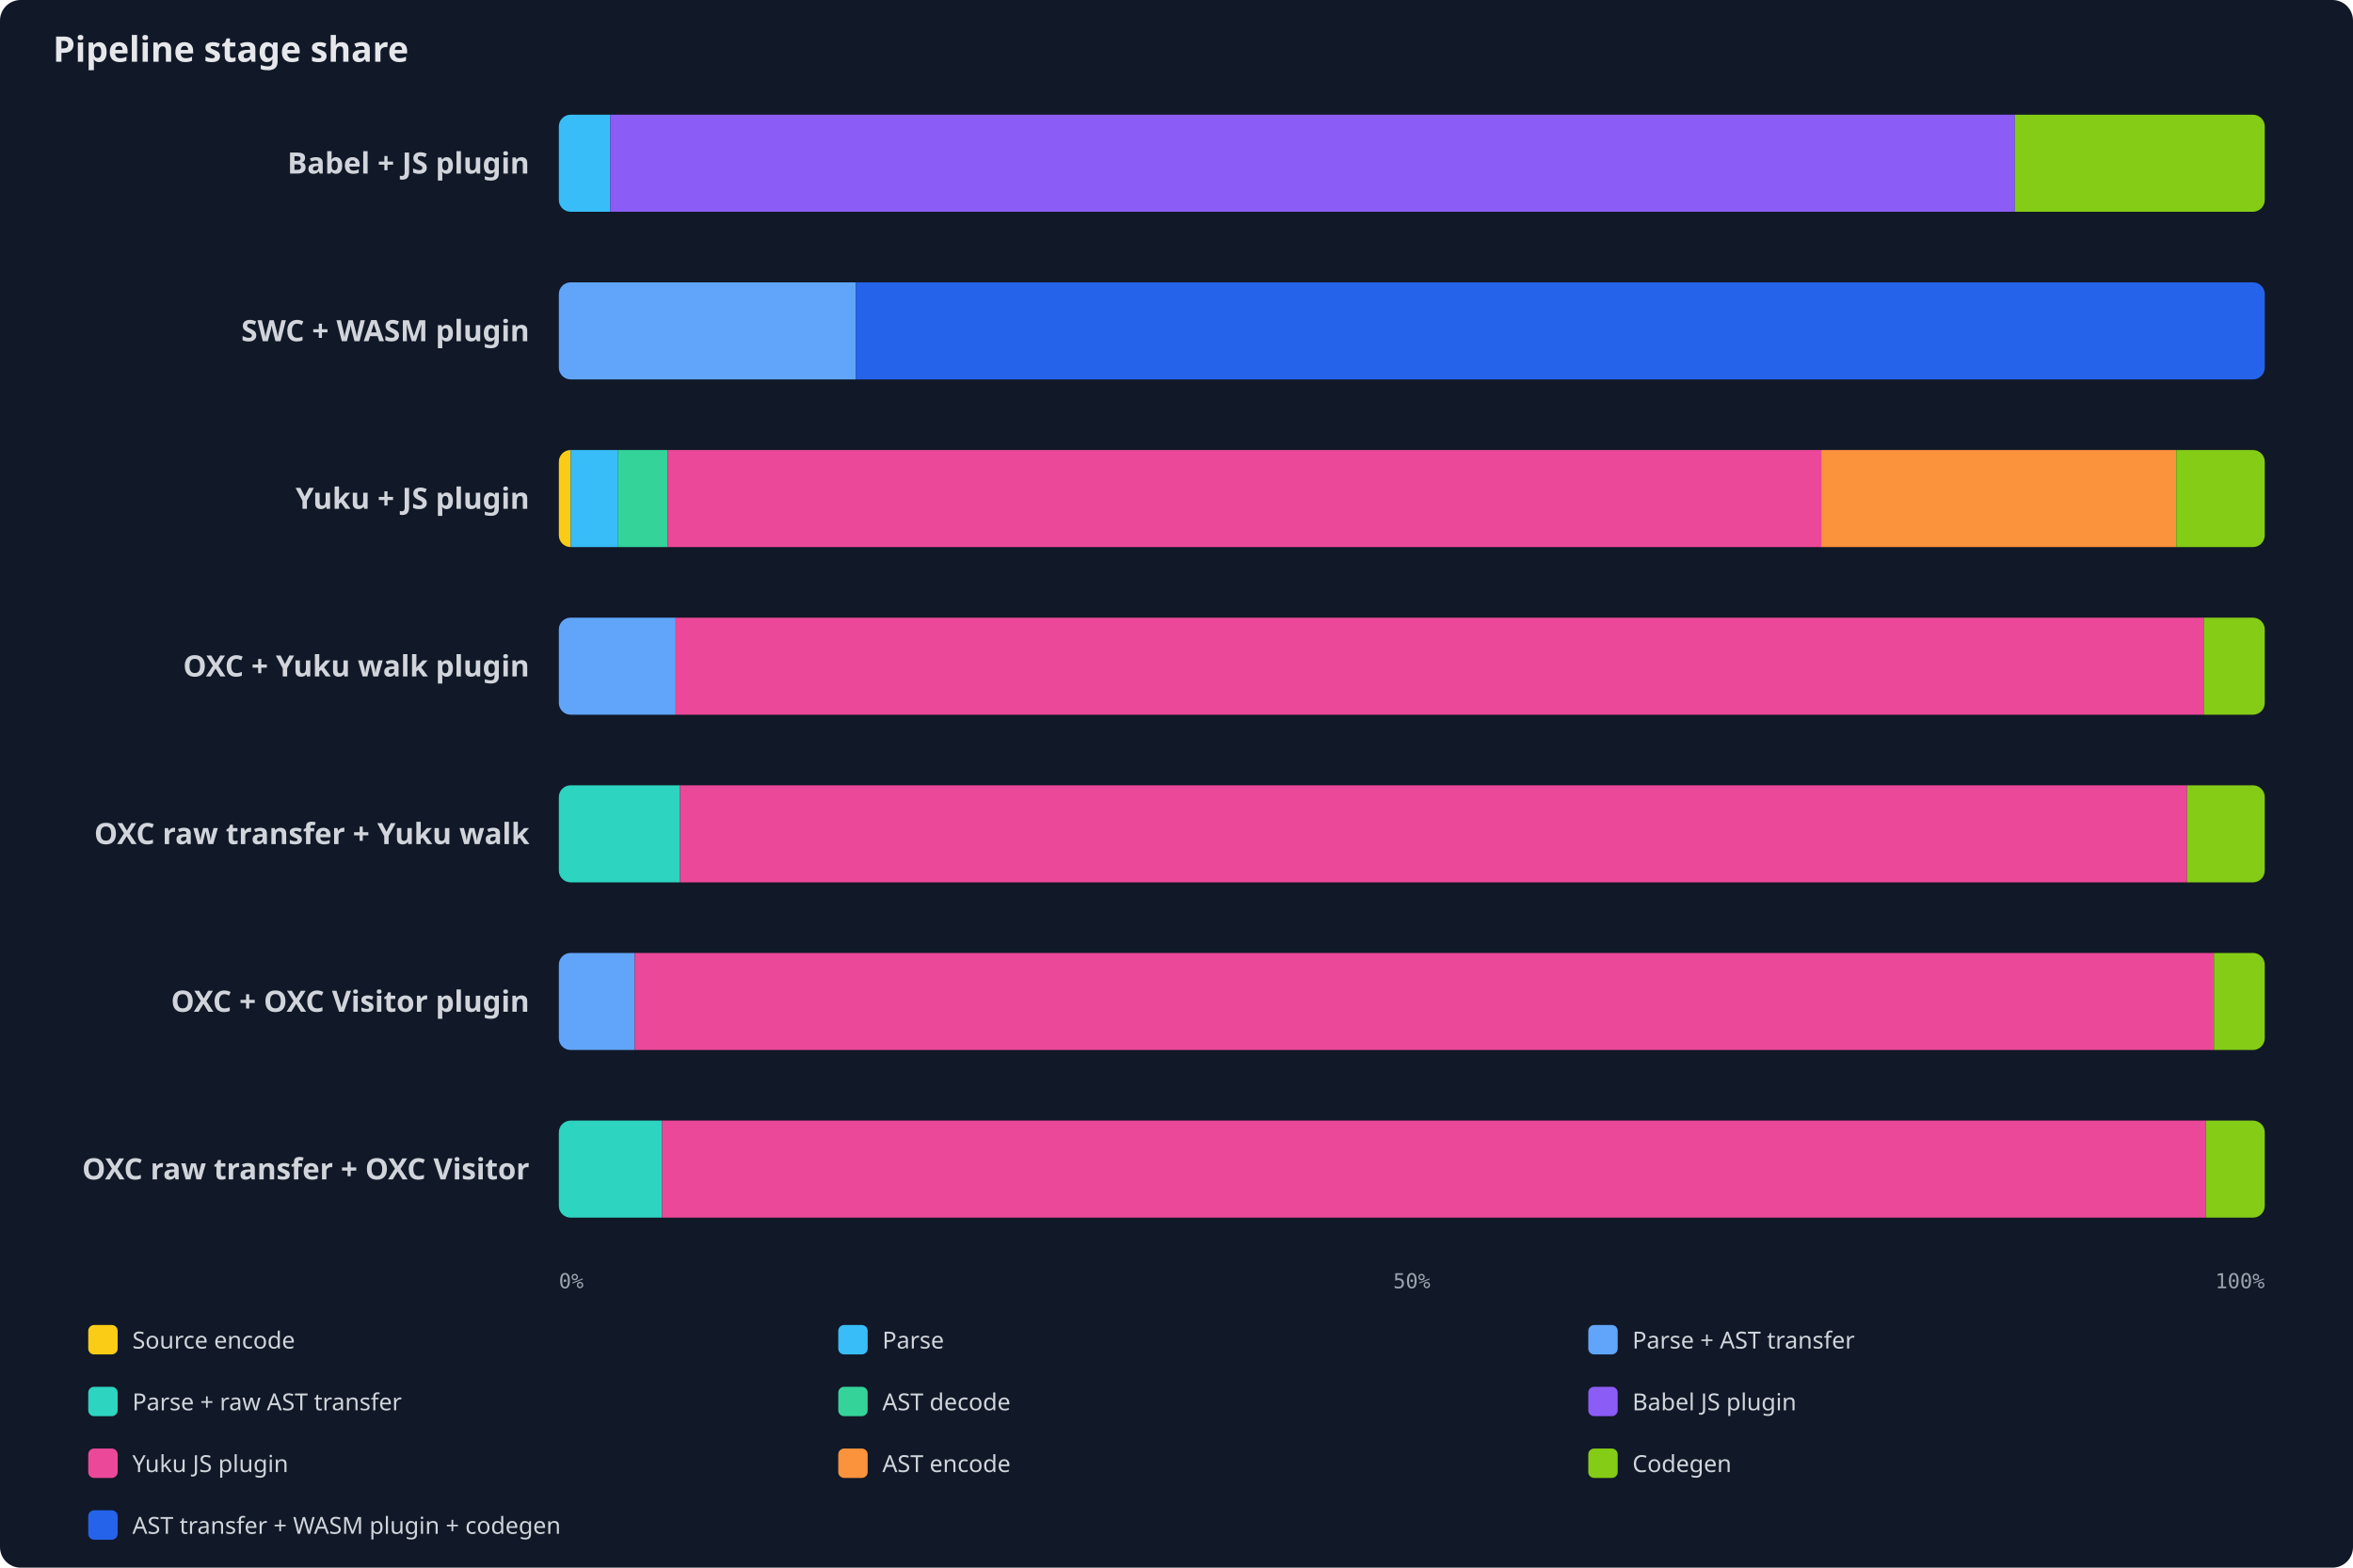
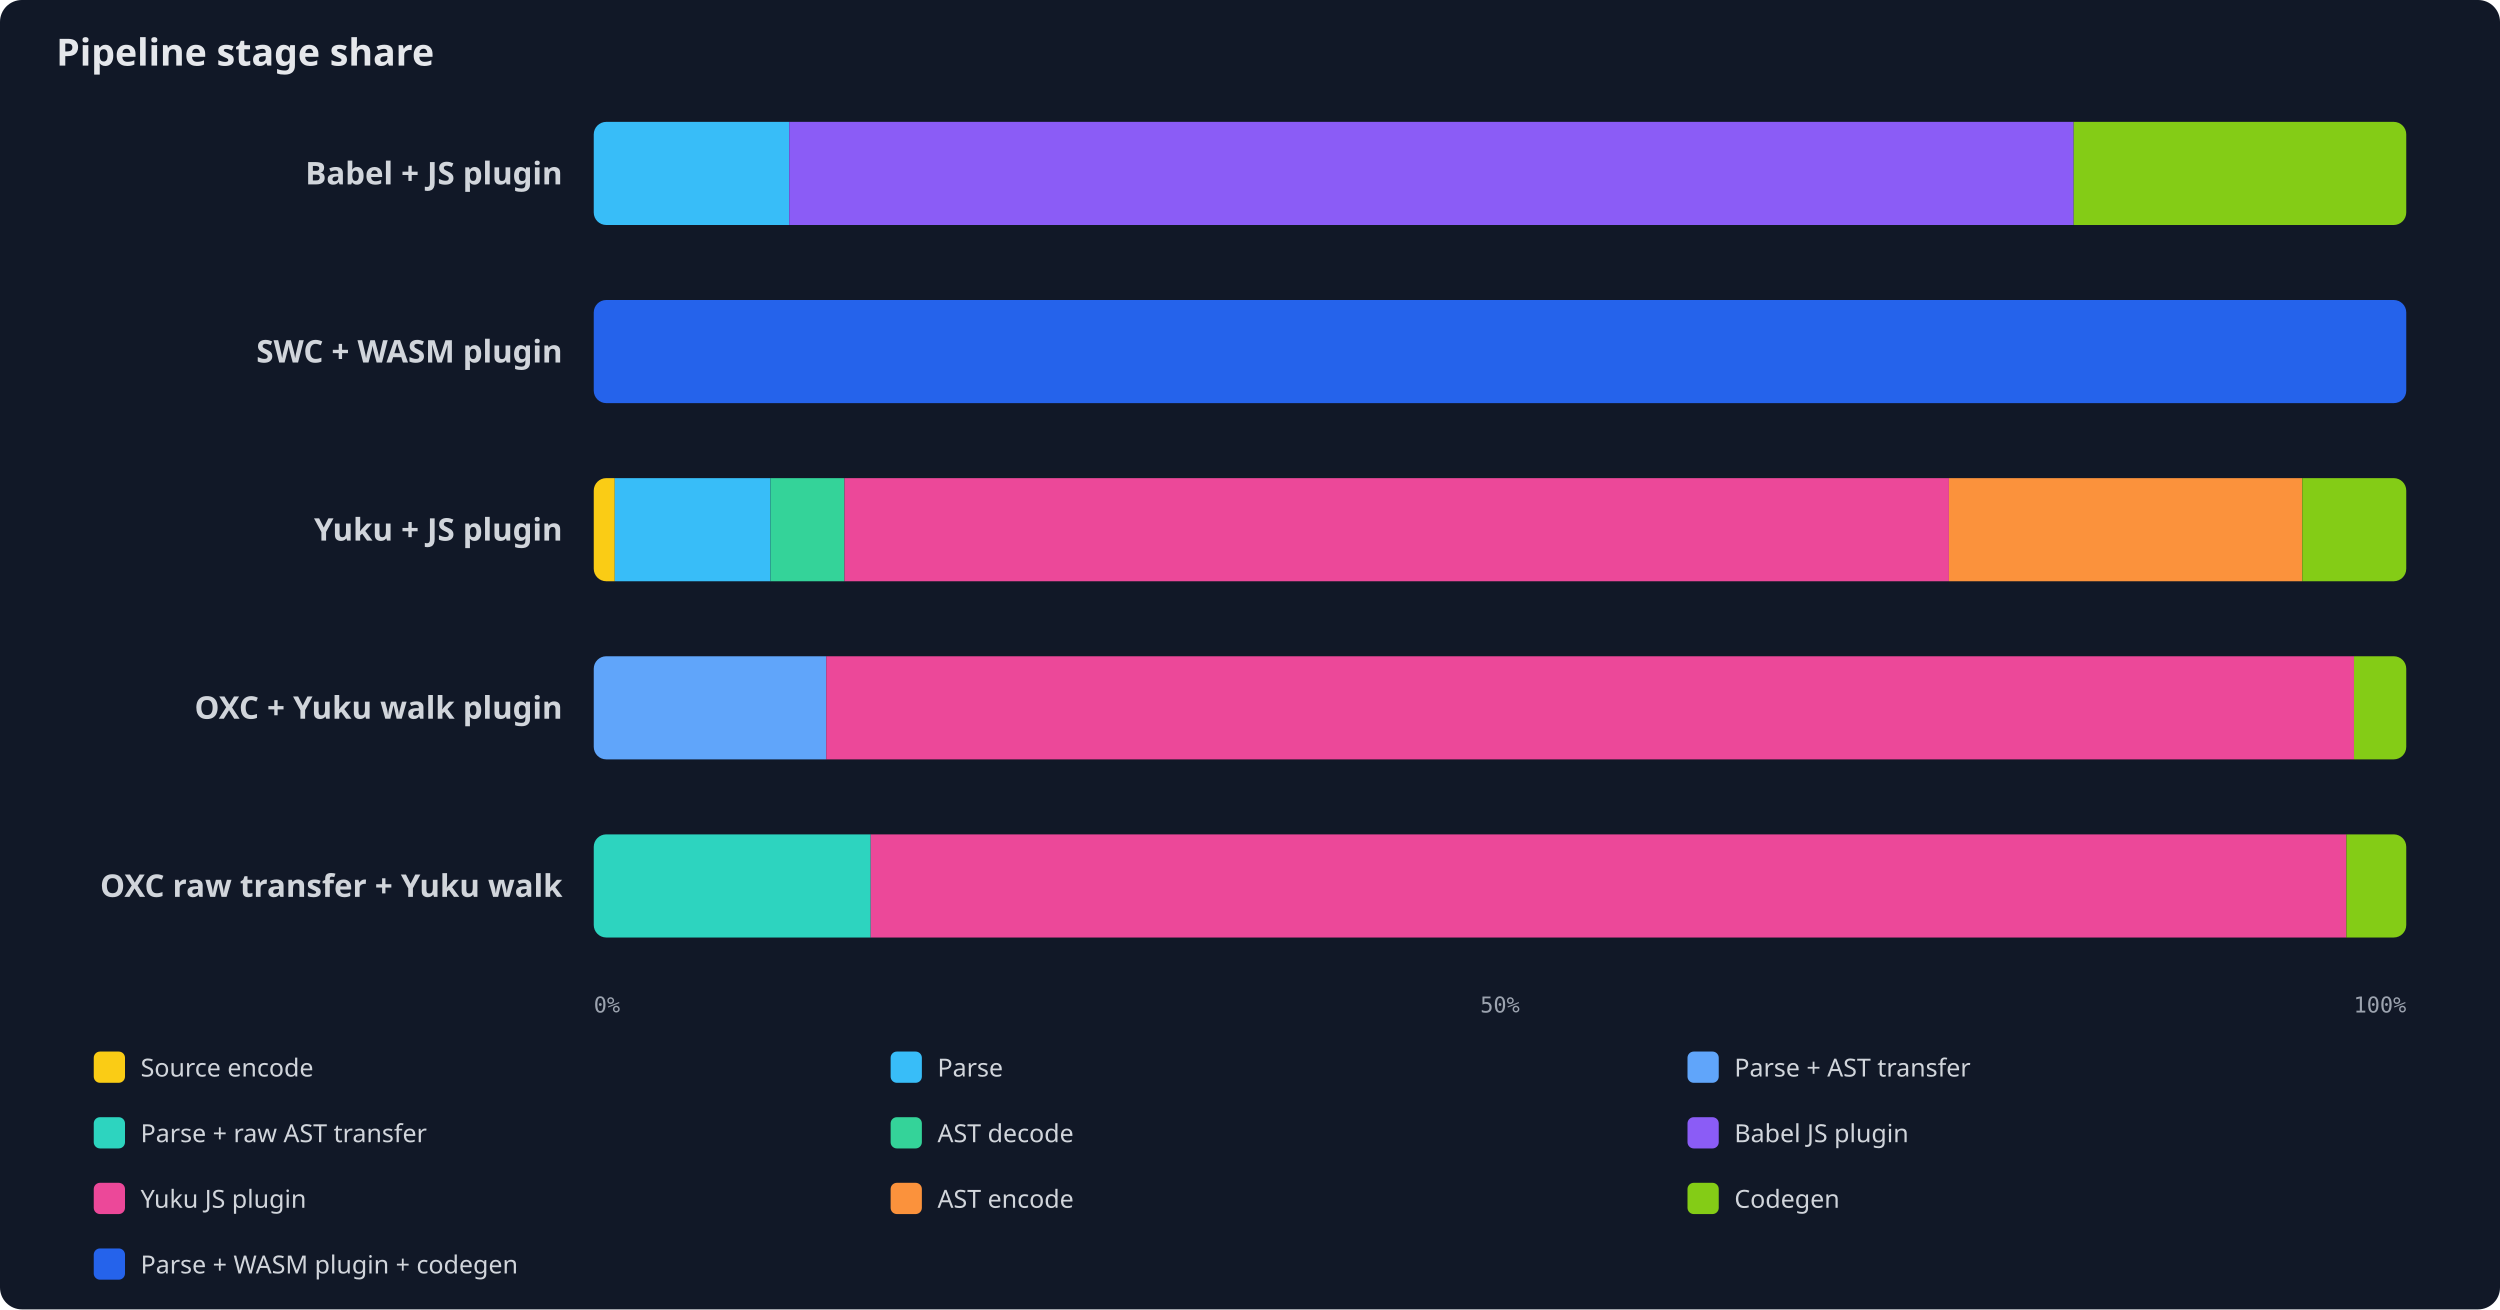
- <svg xmlns="http://www.w3.org/2000/svg" width="1600" height="1066" viewBox="0 0 1600 1066" role="img" aria-label="Styled-components transform stage shares">
+ <svg xmlns="http://www.w3.org/2000/svg" width="1600" height="838" viewBox="0 0 1600 838" role="img" aria-label="Styled-components transform stage shares">
  <style>
      .title { fill: #e5e7eb; font: 700 24px system-ui, sans-serif; }
      .label { fill: #d1d5db; font: 600 20px system-ui, sans-serif; }
      .legend { fill: #d1d5db; font: 16px system-ui, sans-serif; }
      .axis { fill: #9ca3af; font: 14px ui-monospace, monospace; }
    </style>
  <rect width="100%" height="100%" rx="14" fill="#111827" />
  <text x="36" y="42" class="title">Pipeline stage share</text>
  <text x="360" y="118" text-anchor="end" class="label">
        Babel + JS plugin
      </text>
  <g clip-path="url(#row-0)">
-     <rect x="380.00" y="78" width="34.99" height="66" fill="#38bdf8" />
-     <rect x="414.99" y="78" width="955.12" height="66" fill="#8b5cf6" />
-     <rect x="1370.10" y="78" width="169.90" height="66" fill="#84cc16" />
+     <rect x="380.00" y="78" width="125.09" height="66" fill="#38bdf8" />
+     <rect x="505.09" y="78" width="822.07" height="66" fill="#8b5cf6" />
+     <rect x="1327.16" y="78" width="212.84" height="66" fill="#84cc16" />
  </g>
  <clipPath id="row-0">
    <rect x="380" y="78" width="1160" height="66" rx="8" />
  </clipPath>
  <text x="360" y="232" text-anchor="end" class="label">
        SWC + WASM plugin
      </text>
  <g clip-path="url(#row-1)">
-     <rect x="380.00" y="192" width="202.00" height="66" fill="#60a5fa" />
-     <rect x="582.00" y="192" width="958.00" height="66" fill="#2563eb" />
+     <rect x="380.00" y="192" width="1160.00" height="66" fill="#2563eb" />
  </g>
  <clipPath id="row-1">
    <rect x="380" y="192" width="1160" height="66" rx="8" />
  </clipPath>
  <text x="360" y="346" text-anchor="end" class="label">
        Yuku + JS plugin
      </text>
  <g clip-path="url(#row-2)">
-     <rect x="380.00" y="306" width="8.12" height="66" fill="#facc15" />
-     <rect x="388.12" y="306" width="32.22" height="66" fill="#38bdf8" />
-     <rect x="420.34" y="306" width="33.68" height="66" fill="#34d399" />
-     <rect x="454.02" y="306" width="784.44" height="66" fill="#ec4899" />
-     <rect x="1238.45" y="306" width="241.37" height="66" fill="#fb923c" />
-     <rect x="1479.83" y="306" width="60.17" height="66" fill="#84cc16" />
+     <rect x="380.00" y="306" width="13.46" height="66" fill="#facc15" />
+     <rect x="393.46" y="306" width="99.62" height="66" fill="#38bdf8" />
+     <rect x="493.08" y="306" width="47.38" height="66" fill="#34d399" />
+     <rect x="540.46" y="306" width="706.86" height="66" fill="#ec4899" />
+     <rect x="1247.32" y="306" width="226.14" height="66" fill="#fb923c" />
+     <rect x="1473.47" y="306" width="66.53" height="66" fill="#84cc16" />
  </g>
  <clipPath id="row-2">
    <rect x="380" y="306" width="1160" height="66" rx="8" />
  </clipPath>
  <text x="360" y="460" text-anchor="end" class="label">
        OXC + Yuku walk plugin
      </text>
  <g clip-path="url(#row-3)">
-     <rect x="380.00" y="420" width="79.44" height="66" fill="#60a5fa" />
-     <rect x="459.44" y="420" width="1039.04" height="66" fill="#ec4899" />
-     <rect x="1498.48" y="420" width="41.52" height="66" fill="#84cc16" />
+     <rect x="380.00" y="420" width="148.81" height="66" fill="#60a5fa" />
+     <rect x="528.81" y="420" width="977.73" height="66" fill="#ec4899" />
+     <rect x="1506.54" y="420" width="33.46" height="66" fill="#84cc16" />
  </g>
  <clipPath id="row-3">
    <rect x="380" y="420" width="1160" height="66" rx="8" />
  </clipPath>
  <text x="360" y="574" text-anchor="end" class="label">
        OXC raw transfer + Yuku walk
      </text>
  <g clip-path="url(#row-4)">
-     <rect x="380.00" y="534" width="82.35" height="66" fill="#2dd4bf" />
-     <rect x="462.35" y="534" width="1024.84" height="66" fill="#ec4899" />
-     <rect x="1487.19" y="534" width="52.81" height="66" fill="#84cc16" />
+     <rect x="380.00" y="534" width="177.26" height="66" fill="#2dd4bf" />
+     <rect x="557.26" y="534" width="944.45" height="66" fill="#ec4899" />
+     <rect x="1501.71" y="534" width="38.29" height="66" fill="#84cc16" />
  </g>
  <clipPath id="row-4">
    <rect x="380" y="534" width="1160" height="66" rx="8" />
  </clipPath>
-   <text x="360" y="688" text-anchor="end" class="label">
-         OXC + OXC Visitor plugin
-       </text>
-   <g clip-path="url(#row-5)">
-     <rect x="380.00" y="648" width="51.64" height="66" fill="#60a5fa" />
-     <rect x="431.64" y="648" width="1073.79" height="66" fill="#ec4899" />
-     <rect x="1505.43" y="648" width="34.57" height="66" fill="#84cc16" />
-   </g>
-   <clipPath id="row-5">
-     <rect x="380" y="648" width="1160" height="66" rx="8" />
-   </clipPath>
-   <text x="360" y="802" text-anchor="end" class="label">
-         OXC raw transfer + OXC Visitor
-       </text>
-   <g clip-path="url(#row-6)">
-     <rect x="380.00" y="762" width="70.21" height="66" fill="#2dd4bf" />
-     <rect x="450.21" y="762" width="1049.68" height="66" fill="#ec4899" />
-     <rect x="1499.89" y="762" width="40.11" height="66" fill="#84cc16" />
-   </g>
-   <clipPath id="row-6">
-     <rect x="380" y="762" width="1160" height="66" rx="8" />
-   </clipPath>
-   <text x="380" y="876" class="axis">0%</text>
-   <text x="960" y="876" text-anchor="middle" class="axis">50%</text>
-   <text x="1540" y="876" text-anchor="end" class="axis">100%</text>
-   <rect x="60" y="901" width="20" height="20" rx="4" fill="#facc15" />
-   <text x="90" y="917" class="legend">Source encode</text>
-   <rect x="570" y="901" width="20" height="20" rx="4" fill="#38bdf8" />
-   <text x="600" y="917" class="legend">Parse</text>
-   <rect x="1080" y="901" width="20" height="20" rx="4" fill="#60a5fa" />
-   <text x="1110" y="917" class="legend">Parse + AST transfer</text>
-   <rect x="60" y="943" width="20" height="20" rx="4" fill="#2dd4bf" />
-   <text x="90" y="959" class="legend">Parse + raw AST transfer</text>
-   <rect x="570" y="943" width="20" height="20" rx="4" fill="#34d399" />
-   <text x="600" y="959" class="legend">AST decode</text>
-   <rect x="1080" y="943" width="20" height="20" rx="4" fill="#8b5cf6" />
-   <text x="1110" y="959" class="legend">Babel JS plugin</text>
-   <rect x="60" y="985" width="20" height="20" rx="4" fill="#ec4899" />
-   <text x="90" y="1001" class="legend">Yuku JS plugin</text>
-   <rect x="570" y="985" width="20" height="20" rx="4" fill="#fb923c" />
-   <text x="600" y="1001" class="legend">AST encode</text>
-   <rect x="1080" y="985" width="20" height="20" rx="4" fill="#84cc16" />
-   <text x="1110" y="1001" class="legend">Codegen</text>
-   <rect x="60" y="1027" width="20" height="20" rx="4" fill="#2563eb" />
-   <text x="90" y="1043" class="legend">AST transfer + WASM plugin + codegen</text>
+   <text x="380" y="648" class="axis">0%</text>
+   <text x="960" y="648" text-anchor="middle" class="axis">50%</text>
+   <text x="1540" y="648" text-anchor="end" class="axis">100%</text>
+   <rect x="60" y="673" width="20" height="20" rx="4" fill="#facc15" />
+   <text x="90" y="689" class="legend">Source encode</text>
+   <rect x="570" y="673" width="20" height="20" rx="4" fill="#38bdf8" />
+   <text x="600" y="689" class="legend">Parse</text>
+   <rect x="1080" y="673" width="20" height="20" rx="4" fill="#60a5fa" />
+   <text x="1110" y="689" class="legend">Parse + AST transfer</text>
+   <rect x="60" y="715" width="20" height="20" rx="4" fill="#2dd4bf" />
+   <text x="90" y="731" class="legend">Parse + raw AST transfer</text>
+   <rect x="570" y="715" width="20" height="20" rx="4" fill="#34d399" />
+   <text x="600" y="731" class="legend">AST decode</text>
+   <rect x="1080" y="715" width="20" height="20" rx="4" fill="#8b5cf6" />
+   <text x="1110" y="731" class="legend">Babel JS plugin</text>
+   <rect x="60" y="757" width="20" height="20" rx="4" fill="#ec4899" />
+   <text x="90" y="773" class="legend">Yuku JS plugin</text>
+   <rect x="570" y="757" width="20" height="20" rx="4" fill="#fb923c" />
+   <text x="600" y="773" class="legend">AST encode</text>
+   <rect x="1080" y="757" width="20" height="20" rx="4" fill="#84cc16" />
+   <text x="1110" y="773" class="legend">Codegen</text>
+   <rect x="60" y="799" width="20" height="20" rx="4" fill="#2563eb" />
+   <text x="90" y="815" class="legend">Parse + WASM plugin + codegen</text>
</svg>
